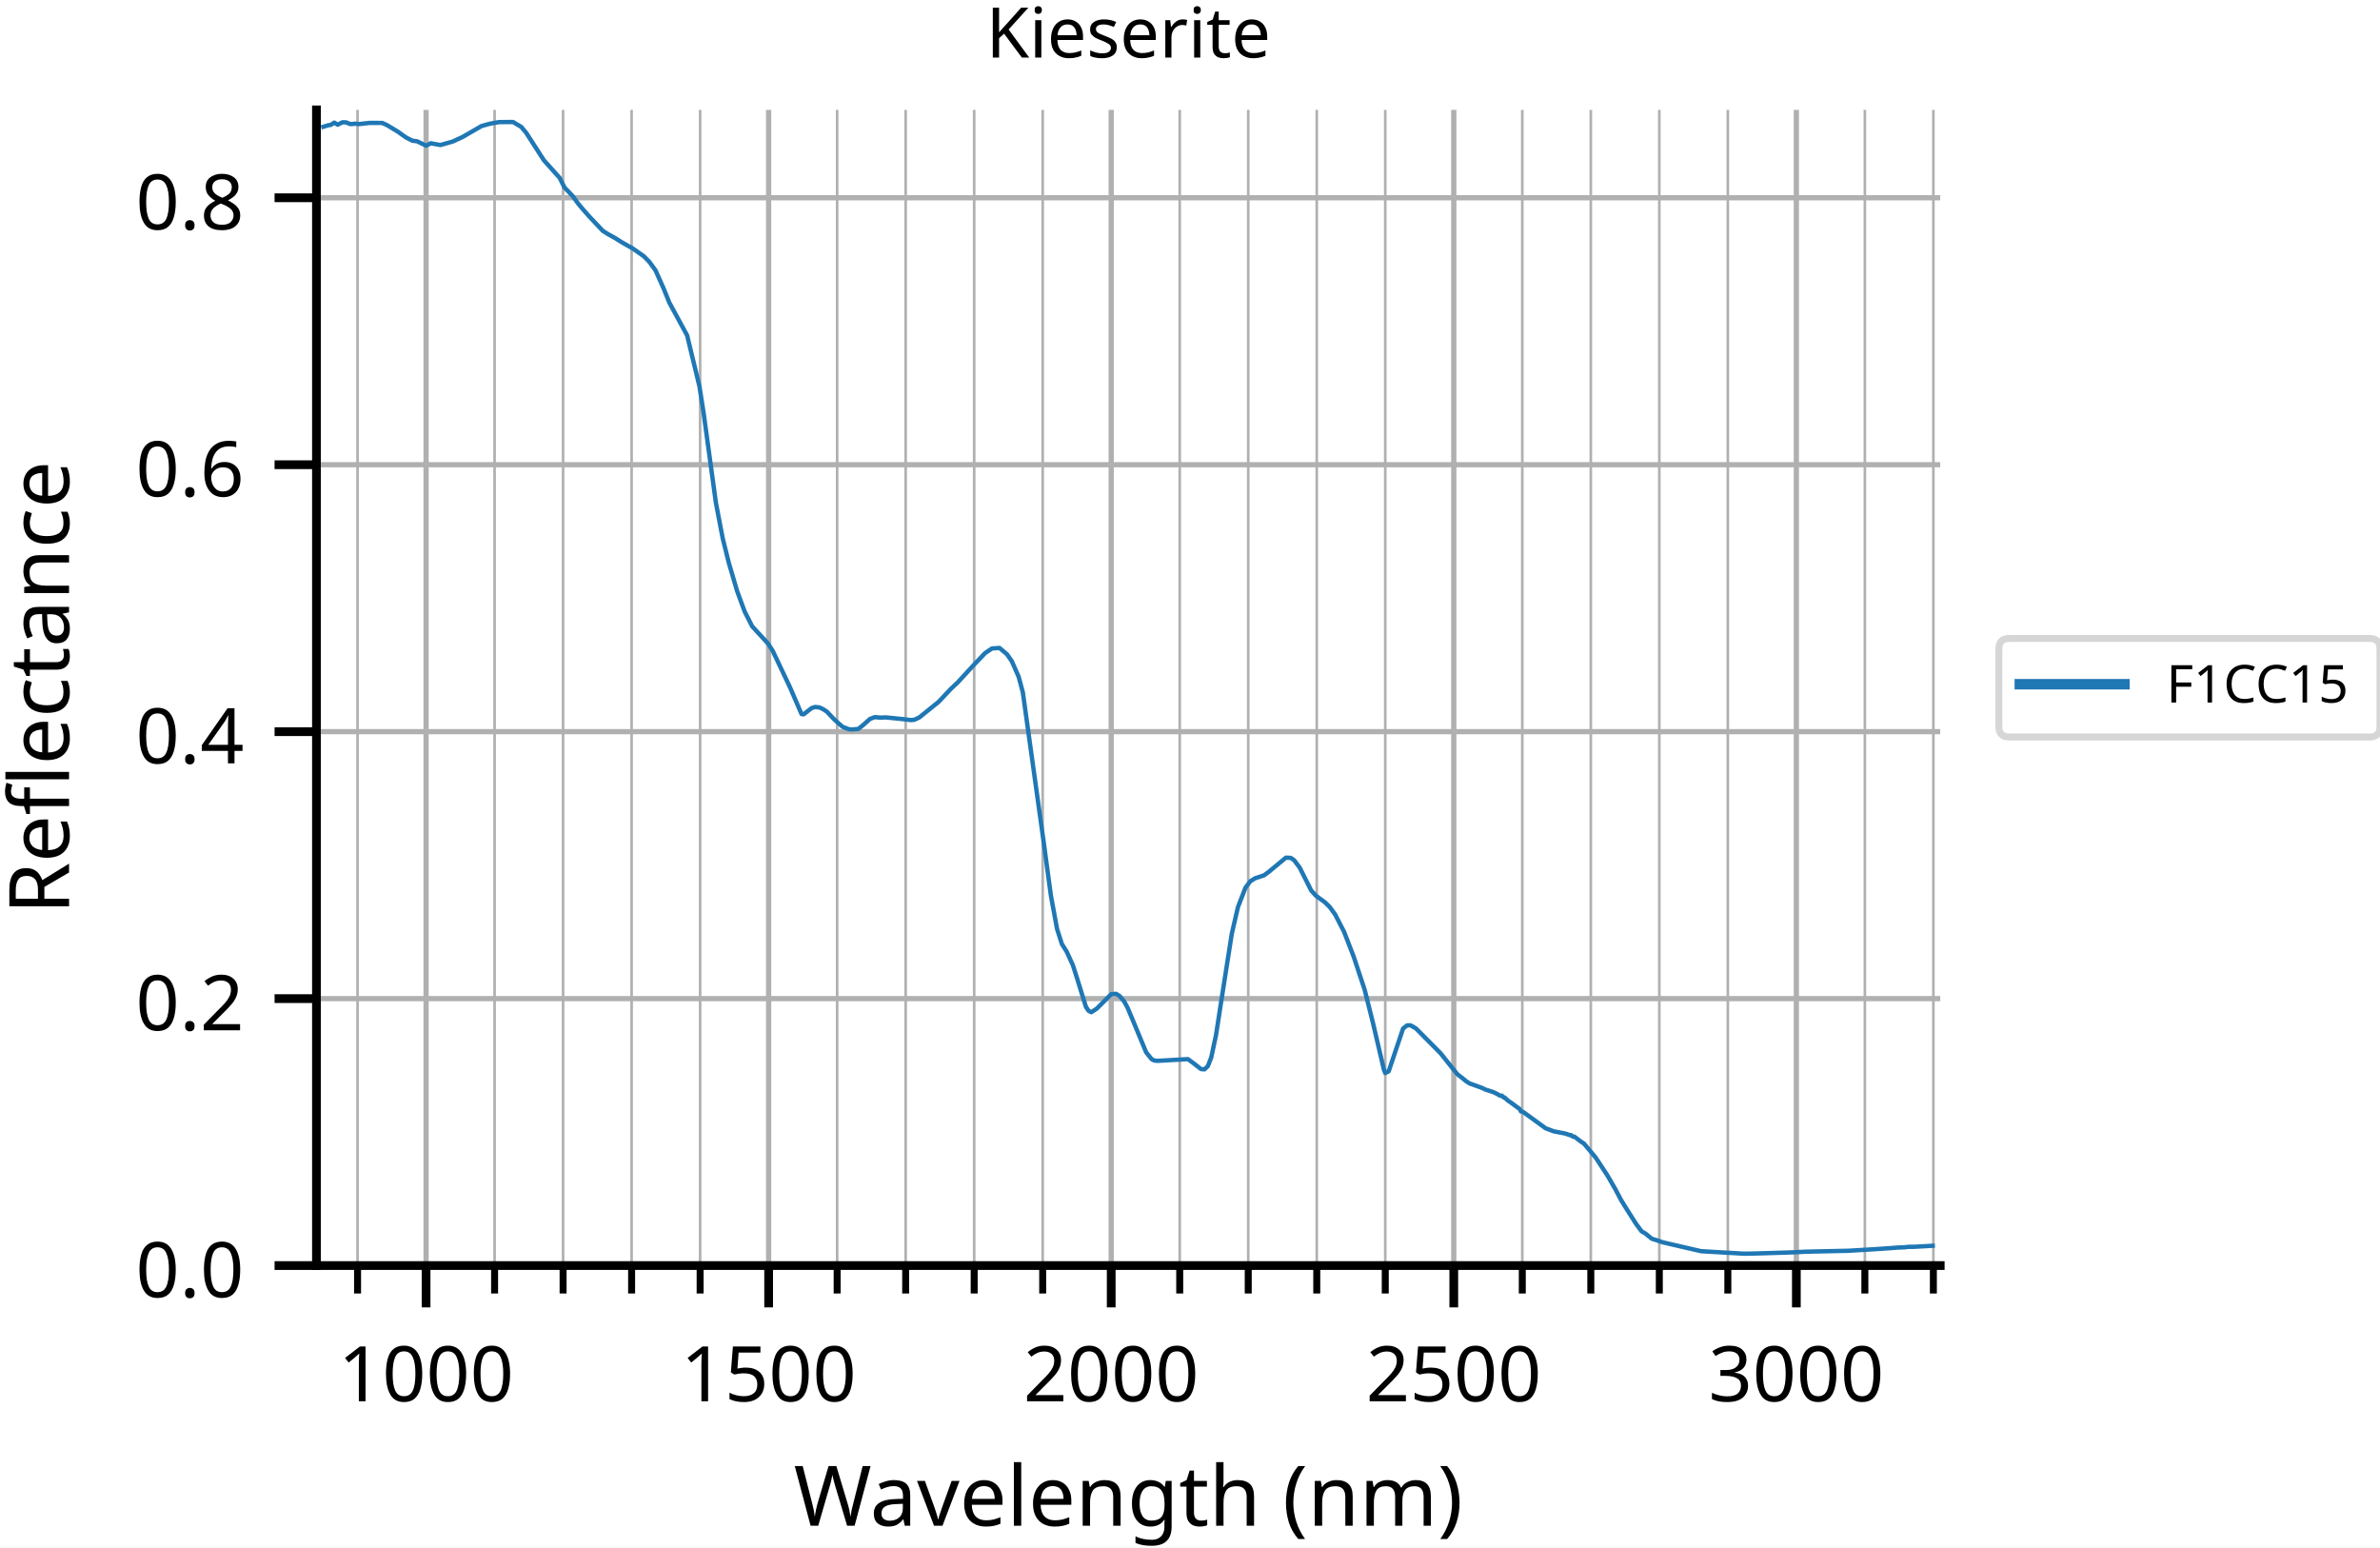
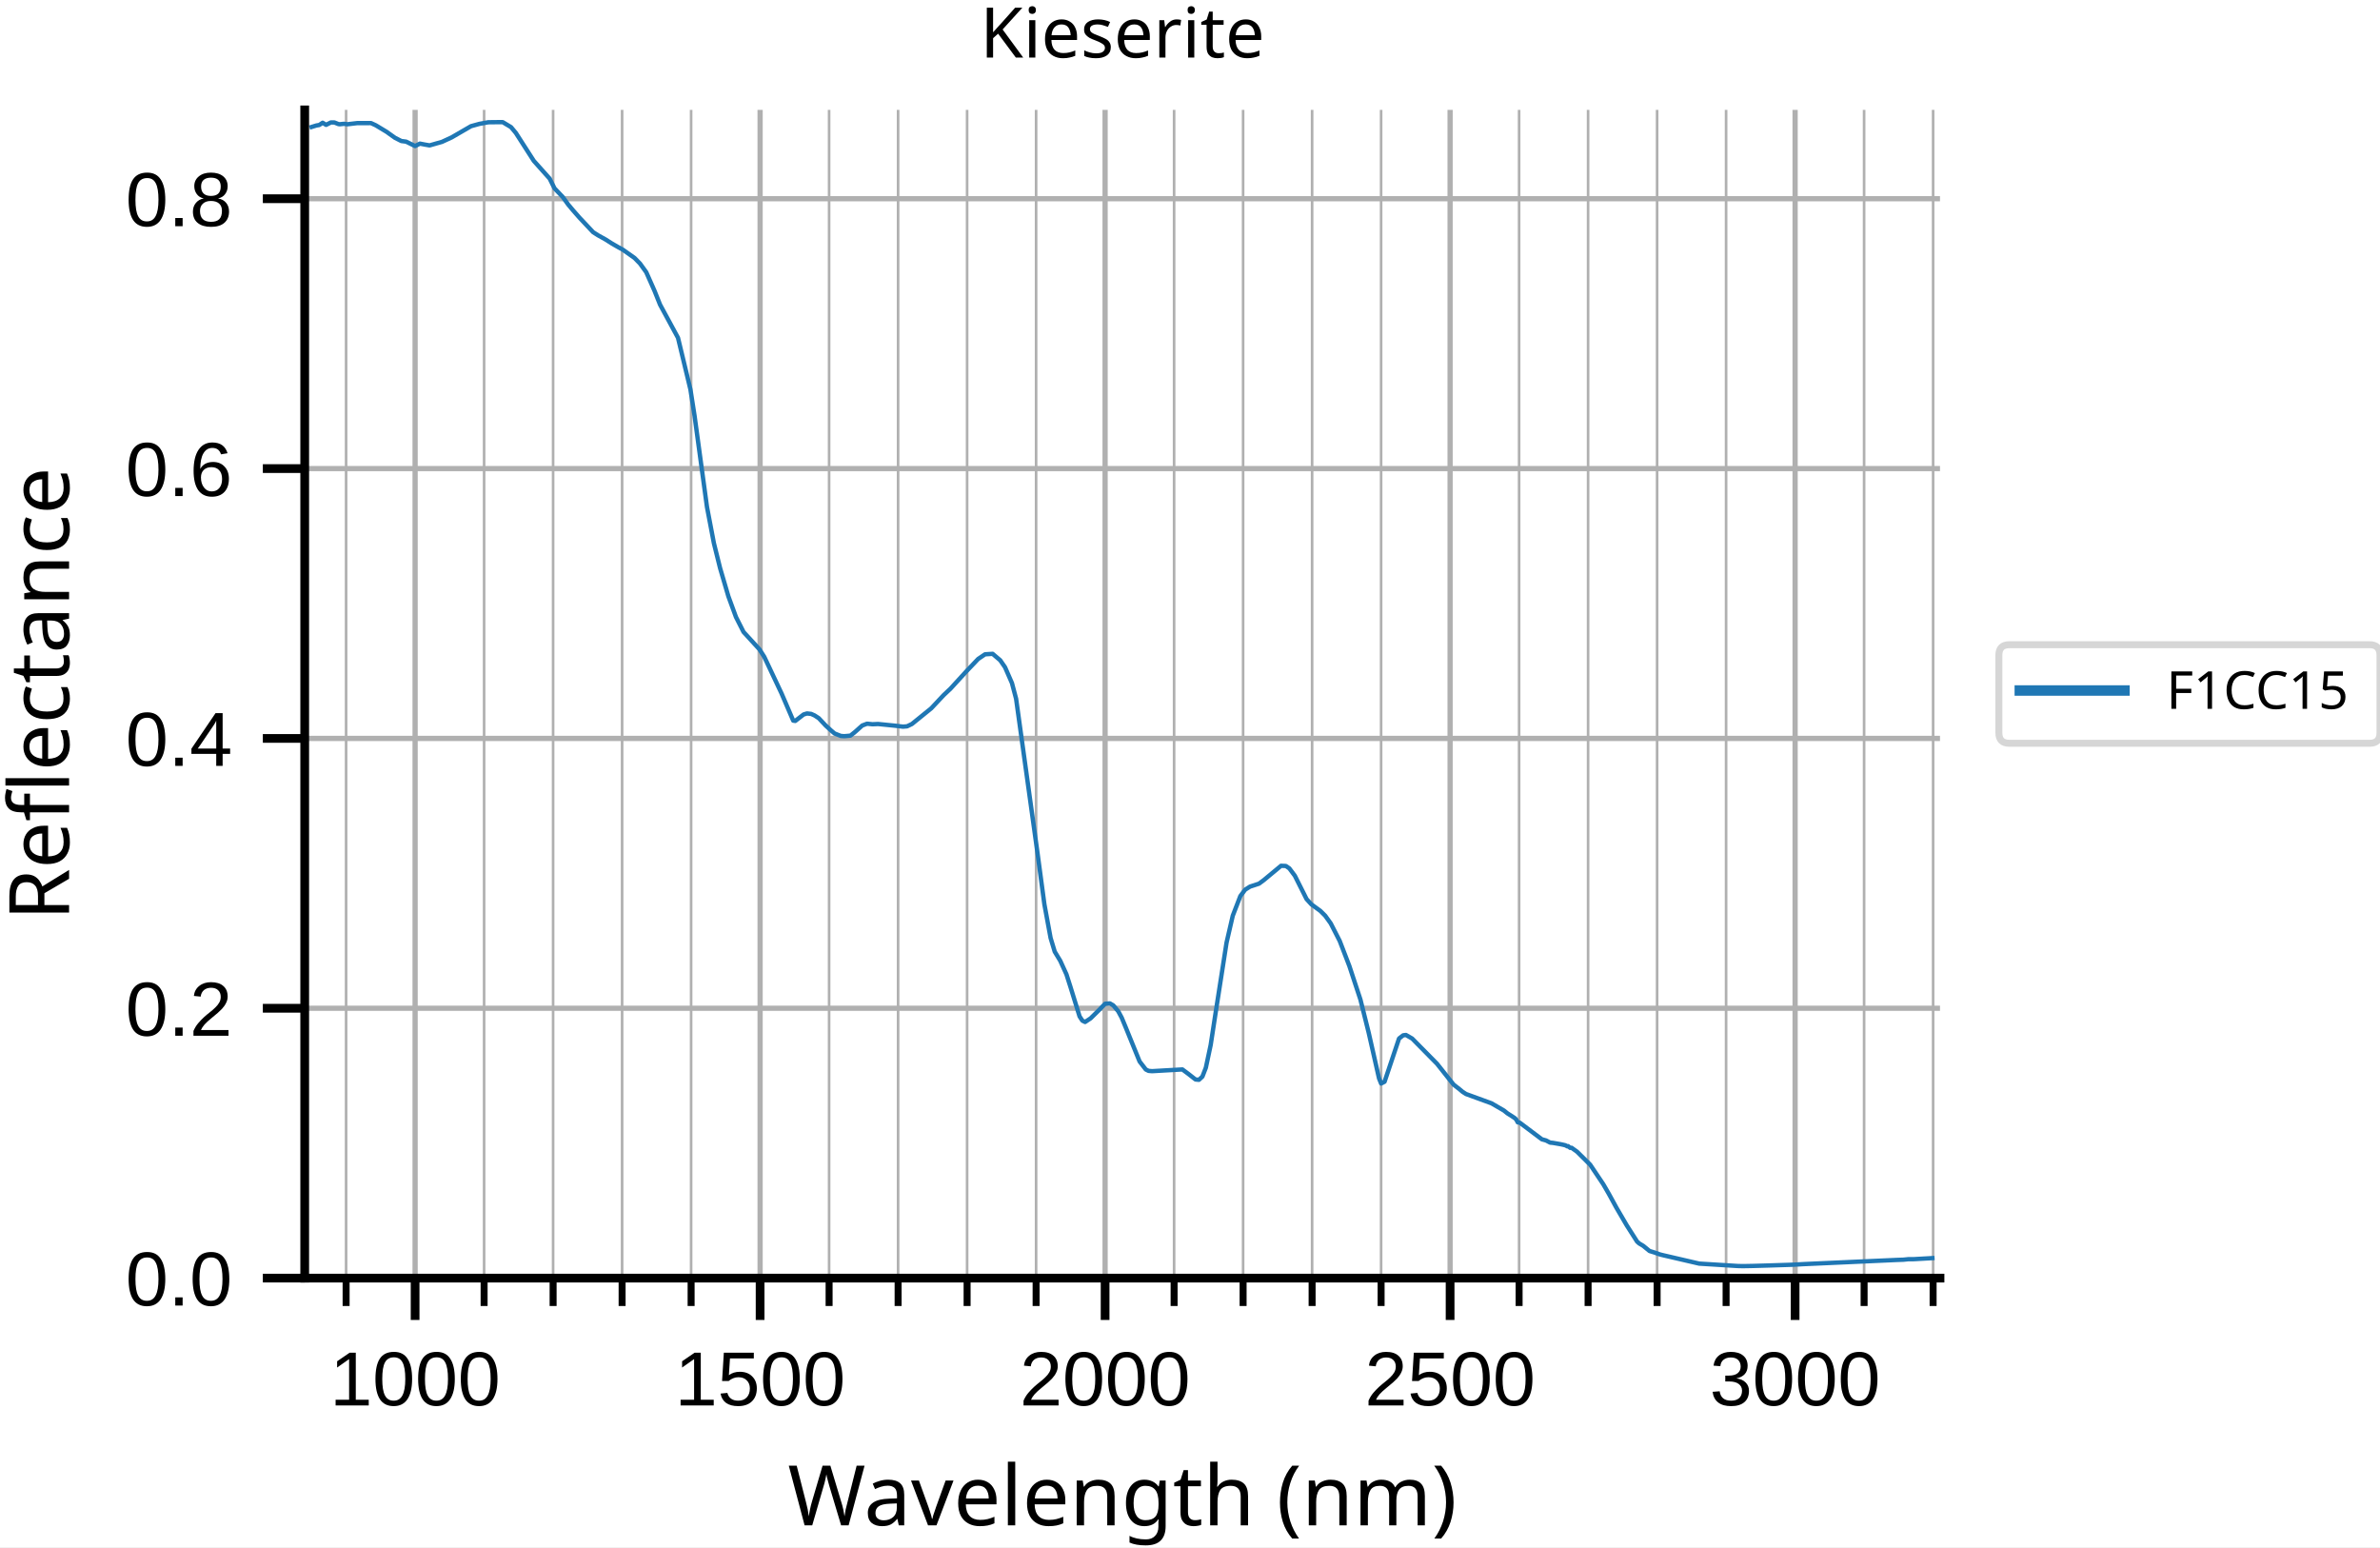
- <svg xmlns="http://www.w3.org/2000/svg" xmlns:xlink="http://www.w3.org/1999/xlink" width="272.854pt" height="177.409pt" viewBox="0 0 272.854 177.409" version="1.1">
+ <svg xmlns="http://www.w3.org/2000/svg" xmlns:xlink="http://www.w3.org/1999/xlink" width="272.854pt" height="177.363pt" viewBox="0 0 272.854 177.363" version="1.1">
  <defs>
    <style type="text/css">*{stroke-linejoin: round; stroke-linecap: butt}</style>
  </defs>
  <g id="figure_1">
    <g id="patch_1">
-       <path d="M 0 177.409  L 272.854 177.409  L 272.854 0  L 0 0  z " style="fill: #ffffff" />
+       <path d="M 0 177.363  L 272.854 177.363  L 272.854 0  L 0 0  z " style="fill: #ffffff" />
    </g>
    <g id="axes_1">
      <g id="patch_2">
-         <path d="M 36.279 145.084  L 222.437 145.084  L 222.437 12.598  L 36.279 12.598  z " style="fill: #ffffff" />
+         <path d="M 34.933 146.524  L 222.411 146.524  L 222.411 12.598  L 34.933 12.598  z " style="fill: #ffffff" />
      </g>
      <g id="matplotlib.axis_1">
        <g id="xtick_1">
          <g id="line2d_1">
-             <path d="M 48.847 145.084  L 48.847 12.598  " clip-path="url(#p7a7d34026e)" style="fill: none; stroke: #b0b0b0; stroke-width: 0.6; stroke-linecap: square" />
+             <path d="M 47.59 146.524  L 47.59 12.598  " clip-path="url(#pbf1f41f7b0)" style="fill: none; stroke: #b0b0b0; stroke-width: 0.6; stroke-linecap: square" />
          </g>
          <g id="line2d_2">
            <defs>
-               <path id="m989d5913c2" d="M 0 0  L 0 4.8  " style="stroke: #000000" />
+               <path id="m49139a54a5" d="M 0 0  L 0 4.8  " style="stroke: #000000" />
            </defs>
            <g>
-               <use xlink:href="#m989d5913c2" x="48.847" y="145.084" style="stroke: #000000" />
+               <use xlink:href="#m49139a54a5" x="47.59" y="146.524" style="stroke: #000000" />
            </g>
          </g>
          <g id="text_1">
-             <text style="font: 8.8px 'Futura', sans-serif; text-anchor: middle" x="48.847" y="160.641" transform="rotate(-0 48.84673 160.6414)">1000</text>
+             <text style="font: 8.8px 'Arial'; text-anchor: middle" x="47.59" y="161.123" transform="rotate(-0 47.58972 161.1231)">1000</text>
          </g>
        </g>
        <g id="xtick_2">
          <g id="line2d_3">
-             <path d="M 88.121 145.084  L 88.121 12.598  " clip-path="url(#p7a7d34026e)" style="fill: none; stroke: #b0b0b0; stroke-width: 0.6; stroke-linecap: square" />
+             <path d="M 87.142 146.524  L 87.142 12.598  " clip-path="url(#pbf1f41f7b0)" style="fill: none; stroke: #b0b0b0; stroke-width: 0.6; stroke-linecap: square" />
          </g>
          <g id="line2d_4">
            <g>
-               <use xlink:href="#m989d5913c2" x="88.121" y="145.084" style="stroke: #000000" />
+               <use xlink:href="#m49139a54a5" x="87.142" y="146.524" style="stroke: #000000" />
            </g>
          </g>
          <g id="text_2">
-             <text style="font: 8.8px 'Futura', sans-serif; text-anchor: middle" x="88.121" y="160.641" transform="rotate(-0 88.12051 160.6414)">1500</text>
+             <text style="font: 8.8px 'Arial'; text-anchor: middle" x="87.142" y="161.123" transform="rotate(-0 87.14198 161.1231)">1500</text>
          </g>
        </g>
        <g id="xtick_3">
          <g id="line2d_5">
-             <path d="M 127.394 145.084  L 127.394 12.598  " clip-path="url(#p7a7d34026e)" style="fill: none; stroke: #b0b0b0; stroke-width: 0.6; stroke-linecap: square" />
+             <path d="M 126.694 146.524  L 126.694 12.598  " clip-path="url(#pbf1f41f7b0)" style="fill: none; stroke: #b0b0b0; stroke-width: 0.6; stroke-linecap: square" />
          </g>
          <g id="line2d_6">
            <g>
-               <use xlink:href="#m989d5913c2" x="127.394" y="145.084" style="stroke: #000000" />
+               <use xlink:href="#m49139a54a5" x="126.694" y="146.524" style="stroke: #000000" />
            </g>
          </g>
          <g id="text_3">
-             <text style="font: 8.8px 'Futura', sans-serif; text-anchor: middle" x="127.394" y="160.641" transform="rotate(-0 127.3943 160.6414)">2000</text>
+             <text style="font: 8.8px 'Arial'; text-anchor: middle" x="126.694" y="161.123" transform="rotate(-0 126.6942 161.1231)">2000</text>
          </g>
        </g>
        <g id="xtick_4">
          <g id="line2d_7">
-             <path d="M 166.668 145.084  L 166.668 12.598  " clip-path="url(#p7a7d34026e)" style="fill: none; stroke: #b0b0b0; stroke-width: 0.6; stroke-linecap: square" />
+             <path d="M 166.246 146.524  L 166.246 12.598  " clip-path="url(#pbf1f41f7b0)" style="fill: none; stroke: #b0b0b0; stroke-width: 0.6; stroke-linecap: square" />
          </g>
          <g id="line2d_8">
            <g>
-               <use xlink:href="#m989d5913c2" x="166.668" y="145.084" style="stroke: #000000" />
+               <use xlink:href="#m49139a54a5" x="166.246" y="146.524" style="stroke: #000000" />
            </g>
          </g>
          <g id="text_4">
-             <text style="font: 8.8px 'Futura', sans-serif; text-anchor: middle" x="166.668" y="160.641" transform="rotate(-0 166.6681 160.6414)">2500</text>
+             <text style="font: 8.8px 'Arial'; text-anchor: middle" x="166.246" y="161.123" transform="rotate(-0 166.2465 161.1231)">2500</text>
          </g>
        </g>
        <g id="xtick_5">
          <g id="line2d_9">
-             <path d="M 205.942 145.084  L 205.942 12.598  " clip-path="url(#p7a7d34026e)" style="fill: none; stroke: #b0b0b0; stroke-width: 0.6; stroke-linecap: square" />
+             <path d="M 205.799 146.524  L 205.799 12.598  " clip-path="url(#pbf1f41f7b0)" style="fill: none; stroke: #b0b0b0; stroke-width: 0.6; stroke-linecap: square" />
          </g>
          <g id="line2d_10">
            <g>
-               <use xlink:href="#m989d5913c2" x="205.942" y="145.084" style="stroke: #000000" />
+               <use xlink:href="#m49139a54a5" x="205.799" y="146.524" style="stroke: #000000" />
            </g>
          </g>
          <g id="text_5">
-             <text style="font: 8.8px 'Futura', sans-serif; text-anchor: middle" x="205.942" y="160.641" transform="rotate(-0 205.9418 160.6414)">3000</text>
+             <text style="font: 8.8px 'Arial'; text-anchor: middle" x="205.799" y="161.123" transform="rotate(-0 205.7988 161.1231)">3000</text>
          </g>
        </g>
        <g id="xtick_6">
          <g id="line2d_11">
-             <path d="M 40.992 145.084  L 40.992 12.598  " clip-path="url(#p7a7d34026e)" style="fill: none; stroke: #b0b0b0; stroke-width: 0.3; stroke-linecap: square" />
+             <path d="M 39.679 146.524  L 39.679 12.598  " clip-path="url(#pbf1f41f7b0)" style="fill: none; stroke: #b0b0b0; stroke-width: 0.3; stroke-linecap: square" />
          </g>
          <g id="line2d_12">
            <defs>
-               <path id="mded18556da" d="M 0 0  L 0 3.2  " style="stroke: #000000; stroke-width: 0.8" />
+               <path id="m432dbb001c" d="M 0 0  L 0 3.2  " style="stroke: #000000; stroke-width: 0.8" />
            </defs>
            <g>
-               <use xlink:href="#mded18556da" x="40.992" y="145.084" style="stroke: #000000; stroke-width: 0.8" />
+               <use xlink:href="#m432dbb001c" x="39.679" y="146.524" style="stroke: #000000; stroke-width: 0.8" />
            </g>
          </g>
        </g>
        <g id="xtick_7">
          <g id="line2d_13">
-             <path d="M 56.701 145.084  L 56.701 12.598  " clip-path="url(#p7a7d34026e)" style="fill: none; stroke: #b0b0b0; stroke-width: 0.3; stroke-linecap: square" />
+             <path d="M 55.5 146.524  L 55.5 12.598  " clip-path="url(#pbf1f41f7b0)" style="fill: none; stroke: #b0b0b0; stroke-width: 0.3; stroke-linecap: square" />
          </g>
          <g id="line2d_14">
            <g>
-               <use xlink:href="#mded18556da" x="56.701" y="145.084" style="stroke: #000000; stroke-width: 0.8" />
+               <use xlink:href="#m432dbb001c" x="55.5" y="146.524" style="stroke: #000000; stroke-width: 0.8" />
            </g>
          </g>
        </g>
        <g id="xtick_8">
          <g id="line2d_15">
-             <path d="M 64.556 145.084  L 64.556 12.598  " clip-path="url(#p7a7d34026e)" style="fill: none; stroke: #b0b0b0; stroke-width: 0.3; stroke-linecap: square" />
+             <path d="M 63.411 146.524  L 63.411 12.598  " clip-path="url(#pbf1f41f7b0)" style="fill: none; stroke: #b0b0b0; stroke-width: 0.3; stroke-linecap: square" />
          </g>
          <g id="line2d_16">
            <g>
-               <use xlink:href="#mded18556da" x="64.556" y="145.084" style="stroke: #000000; stroke-width: 0.8" />
+               <use xlink:href="#m432dbb001c" x="63.411" y="146.524" style="stroke: #000000; stroke-width: 0.8" />
            </g>
          </g>
        </g>
        <g id="xtick_9">
          <g id="line2d_17">
-             <path d="M 72.411 145.084  L 72.411 12.598  " clip-path="url(#p7a7d34026e)" style="fill: none; stroke: #b0b0b0; stroke-width: 0.3; stroke-linecap: square" />
+             <path d="M 71.321 146.524  L 71.321 12.598  " clip-path="url(#pbf1f41f7b0)" style="fill: none; stroke: #b0b0b0; stroke-width: 0.3; stroke-linecap: square" />
          </g>
          <g id="line2d_18">
            <g>
-               <use xlink:href="#mded18556da" x="72.411" y="145.084" style="stroke: #000000; stroke-width: 0.8" />
+               <use xlink:href="#m432dbb001c" x="71.321" y="146.524" style="stroke: #000000; stroke-width: 0.8" />
            </g>
          </g>
        </g>
        <g id="xtick_10">
          <g id="line2d_19">
-             <path d="M 80.266 145.084  L 80.266 12.598  " clip-path="url(#p7a7d34026e)" style="fill: none; stroke: #b0b0b0; stroke-width: 0.3; stroke-linecap: square" />
+             <path d="M 79.232 146.524  L 79.232 12.598  " clip-path="url(#pbf1f41f7b0)" style="fill: none; stroke: #b0b0b0; stroke-width: 0.3; stroke-linecap: square" />
          </g>
          <g id="line2d_20">
            <g>
-               <use xlink:href="#mded18556da" x="80.266" y="145.084" style="stroke: #000000; stroke-width: 0.8" />
+               <use xlink:href="#m432dbb001c" x="79.232" y="146.524" style="stroke: #000000; stroke-width: 0.8" />
            </g>
          </g>
        </g>
        <g id="xtick_11">
          <g id="line2d_21">
-             <path d="M 95.975 145.084  L 95.975 12.598  " clip-path="url(#p7a7d34026e)" style="fill: none; stroke: #b0b0b0; stroke-width: 0.3; stroke-linecap: square" />
+             <path d="M 95.052 146.524  L 95.052 12.598  " clip-path="url(#pbf1f41f7b0)" style="fill: none; stroke: #b0b0b0; stroke-width: 0.3; stroke-linecap: square" />
          </g>
          <g id="line2d_22">
            <g>
-               <use xlink:href="#mded18556da" x="95.975" y="145.084" style="stroke: #000000; stroke-width: 0.8" />
+               <use xlink:href="#m432dbb001c" x="95.052" y="146.524" style="stroke: #000000; stroke-width: 0.8" />
            </g>
          </g>
        </g>
        <g id="xtick_12">
          <g id="line2d_23">
-             <path d="M 103.83 145.084  L 103.83 12.598  " clip-path="url(#p7a7d34026e)" style="fill: none; stroke: #b0b0b0; stroke-width: 0.3; stroke-linecap: square" />
+             <path d="M 102.963 146.524  L 102.963 12.598  " clip-path="url(#pbf1f41f7b0)" style="fill: none; stroke: #b0b0b0; stroke-width: 0.3; stroke-linecap: square" />
          </g>
          <g id="line2d_24">
            <g>
-               <use xlink:href="#mded18556da" x="103.83" y="145.084" style="stroke: #000000; stroke-width: 0.8" />
+               <use xlink:href="#m432dbb001c" x="102.963" y="146.524" style="stroke: #000000; stroke-width: 0.8" />
            </g>
          </g>
        </g>
        <g id="xtick_13">
          <g id="line2d_25">
-             <path d="M 111.685 145.084  L 111.685 12.598  " clip-path="url(#p7a7d34026e)" style="fill: none; stroke: #b0b0b0; stroke-width: 0.3; stroke-linecap: square" />
+             <path d="M 110.873 146.524  L 110.873 12.598  " clip-path="url(#pbf1f41f7b0)" style="fill: none; stroke: #b0b0b0; stroke-width: 0.3; stroke-linecap: square" />
          </g>
          <g id="line2d_26">
            <g>
-               <use xlink:href="#mded18556da" x="111.685" y="145.084" style="stroke: #000000; stroke-width: 0.8" />
+               <use xlink:href="#m432dbb001c" x="110.873" y="146.524" style="stroke: #000000; stroke-width: 0.8" />
            </g>
          </g>
        </g>
        <g id="xtick_14">
          <g id="line2d_27">
-             <path d="M 119.54 145.084  L 119.54 12.598  " clip-path="url(#p7a7d34026e)" style="fill: none; stroke: #b0b0b0; stroke-width: 0.3; stroke-linecap: square" />
+             <path d="M 118.784 146.524  L 118.784 12.598  " clip-path="url(#pbf1f41f7b0)" style="fill: none; stroke: #b0b0b0; stroke-width: 0.3; stroke-linecap: square" />
          </g>
          <g id="line2d_28">
            <g>
-               <use xlink:href="#mded18556da" x="119.54" y="145.084" style="stroke: #000000; stroke-width: 0.8" />
+               <use xlink:href="#m432dbb001c" x="118.784" y="146.524" style="stroke: #000000; stroke-width: 0.8" />
            </g>
          </g>
        </g>
        <g id="xtick_15">
          <g id="line2d_29">
-             <path d="M 135.249 145.084  L 135.249 12.598  " clip-path="url(#p7a7d34026e)" style="fill: none; stroke: #b0b0b0; stroke-width: 0.3; stroke-linecap: square" />
+             <path d="M 134.605 146.524  L 134.605 12.598  " clip-path="url(#pbf1f41f7b0)" style="fill: none; stroke: #b0b0b0; stroke-width: 0.3; stroke-linecap: square" />
          </g>
          <g id="line2d_30">
            <g>
-               <use xlink:href="#mded18556da" x="135.249" y="145.084" style="stroke: #000000; stroke-width: 0.8" />
+               <use xlink:href="#m432dbb001c" x="134.605" y="146.524" style="stroke: #000000; stroke-width: 0.8" />
            </g>
          </g>
        </g>
        <g id="xtick_16">
          <g id="line2d_31">
-             <path d="M 143.104 145.084  L 143.104 12.598  " clip-path="url(#p7a7d34026e)" style="fill: none; stroke: #b0b0b0; stroke-width: 0.3; stroke-linecap: square" />
+             <path d="M 142.515 146.524  L 142.515 12.598  " clip-path="url(#pbf1f41f7b0)" style="fill: none; stroke: #b0b0b0; stroke-width: 0.3; stroke-linecap: square" />
          </g>
          <g id="line2d_32">
            <g>
-               <use xlink:href="#mded18556da" x="143.104" y="145.084" style="stroke: #000000; stroke-width: 0.8" />
+               <use xlink:href="#m432dbb001c" x="142.515" y="146.524" style="stroke: #000000; stroke-width: 0.8" />
            </g>
          </g>
        </g>
        <g id="xtick_17">
          <g id="line2d_33">
-             <path d="M 150.959 145.084  L 150.959 12.598  " clip-path="url(#p7a7d34026e)" style="fill: none; stroke: #b0b0b0; stroke-width: 0.3; stroke-linecap: square" />
+             <path d="M 150.426 146.524  L 150.426 12.598  " clip-path="url(#pbf1f41f7b0)" style="fill: none; stroke: #b0b0b0; stroke-width: 0.3; stroke-linecap: square" />
          </g>
          <g id="line2d_34">
            <g>
-               <use xlink:href="#mded18556da" x="150.959" y="145.084" style="stroke: #000000; stroke-width: 0.8" />
+               <use xlink:href="#m432dbb001c" x="150.426" y="146.524" style="stroke: #000000; stroke-width: 0.8" />
            </g>
          </g>
        </g>
        <g id="xtick_18">
          <g id="line2d_35">
-             <path d="M 158.813 145.084  L 158.813 12.598  " clip-path="url(#p7a7d34026e)" style="fill: none; stroke: #b0b0b0; stroke-width: 0.3; stroke-linecap: square" />
+             <path d="M 158.336 146.524  L 158.336 12.598  " clip-path="url(#pbf1f41f7b0)" style="fill: none; stroke: #b0b0b0; stroke-width: 0.3; stroke-linecap: square" />
          </g>
          <g id="line2d_36">
            <g>
-               <use xlink:href="#mded18556da" x="158.813" y="145.084" style="stroke: #000000; stroke-width: 0.8" />
+               <use xlink:href="#m432dbb001c" x="158.336" y="146.524" style="stroke: #000000; stroke-width: 0.8" />
            </g>
          </g>
        </g>
        <g id="xtick_19">
          <g id="line2d_37">
-             <path d="M 174.523 145.084  L 174.523 12.598  " clip-path="url(#p7a7d34026e)" style="fill: none; stroke: #b0b0b0; stroke-width: 0.3; stroke-linecap: square" />
+             <path d="M 174.157 146.524  L 174.157 12.598  " clip-path="url(#pbf1f41f7b0)" style="fill: none; stroke: #b0b0b0; stroke-width: 0.3; stroke-linecap: square" />
          </g>
          <g id="line2d_38">
            <g>
-               <use xlink:href="#mded18556da" x="174.523" y="145.084" style="stroke: #000000; stroke-width: 0.8" />
+               <use xlink:href="#m432dbb001c" x="174.157" y="146.524" style="stroke: #000000; stroke-width: 0.8" />
            </g>
          </g>
        </g>
        <g id="xtick_20">
          <g id="line2d_39">
-             <path d="M 182.378 145.084  L 182.378 12.598  " clip-path="url(#p7a7d34026e)" style="fill: none; stroke: #b0b0b0; stroke-width: 0.3; stroke-linecap: square" />
+             <path d="M 182.067 146.524  L 182.067 12.598  " clip-path="url(#pbf1f41f7b0)" style="fill: none; stroke: #b0b0b0; stroke-width: 0.3; stroke-linecap: square" />
          </g>
          <g id="line2d_40">
            <g>
-               <use xlink:href="#mded18556da" x="182.378" y="145.084" style="stroke: #000000; stroke-width: 0.8" />
+               <use xlink:href="#m432dbb001c" x="182.067" y="146.524" style="stroke: #000000; stroke-width: 0.8" />
            </g>
          </g>
        </g>
        <g id="xtick_21">
          <g id="line2d_41">
-             <path d="M 190.232 145.084  L 190.232 12.598  " clip-path="url(#p7a7d34026e)" style="fill: none; stroke: #b0b0b0; stroke-width: 0.3; stroke-linecap: square" />
+             <path d="M 189.978 146.524  L 189.978 12.598  " clip-path="url(#pbf1f41f7b0)" style="fill: none; stroke: #b0b0b0; stroke-width: 0.3; stroke-linecap: square" />
          </g>
          <g id="line2d_42">
            <g>
-               <use xlink:href="#mded18556da" x="190.232" y="145.084" style="stroke: #000000; stroke-width: 0.8" />
+               <use xlink:href="#m432dbb001c" x="189.978" y="146.524" style="stroke: #000000; stroke-width: 0.8" />
            </g>
          </g>
        </g>
        <g id="xtick_22">
          <g id="line2d_43">
-             <path d="M 198.087 145.084  L 198.087 12.598  " clip-path="url(#p7a7d34026e)" style="fill: none; stroke: #b0b0b0; stroke-width: 0.3; stroke-linecap: square" />
+             <path d="M 197.888 146.524  L 197.888 12.598  " clip-path="url(#pbf1f41f7b0)" style="fill: none; stroke: #b0b0b0; stroke-width: 0.3; stroke-linecap: square" />
          </g>
          <g id="line2d_44">
            <g>
-               <use xlink:href="#mded18556da" x="198.087" y="145.084" style="stroke: #000000; stroke-width: 0.8" />
+               <use xlink:href="#m432dbb001c" x="197.888" y="146.524" style="stroke: #000000; stroke-width: 0.8" />
            </g>
          </g>
        </g>
        <g id="xtick_23">
          <g id="line2d_45">
-             <path d="M 213.797 145.084  L 213.797 12.598  " clip-path="url(#p7a7d34026e)" style="fill: none; stroke: #b0b0b0; stroke-width: 0.3; stroke-linecap: square" />
+             <path d="M 213.709 146.524  L 213.709 12.598  " clip-path="url(#pbf1f41f7b0)" style="fill: none; stroke: #b0b0b0; stroke-width: 0.3; stroke-linecap: square" />
          </g>
          <g id="line2d_46">
            <g>
-               <use xlink:href="#mded18556da" x="213.797" y="145.084" style="stroke: #000000; stroke-width: 0.8" />
+               <use xlink:href="#m432dbb001c" x="213.709" y="146.524" style="stroke: #000000; stroke-width: 0.8" />
            </g>
          </g>
        </g>
        <g id="xtick_24">
          <g id="line2d_47">
-             <path d="M 221.651 145.084  L 221.651 12.598  " clip-path="url(#p7a7d34026e)" style="fill: none; stroke: #b0b0b0; stroke-width: 0.3; stroke-linecap: square" />
+             <path d="M 221.62 146.524  L 221.62 12.598  " clip-path="url(#pbf1f41f7b0)" style="fill: none; stroke: #b0b0b0; stroke-width: 0.3; stroke-linecap: square" />
          </g>
          <g id="line2d_48">
            <g>
-               <use xlink:href="#mded18556da" x="221.651" y="145.084" style="stroke: #000000; stroke-width: 0.8" />
+               <use xlink:href="#m432dbb001c" x="221.62" y="146.524" style="stroke: #000000; stroke-width: 0.8" />
            </g>
          </g>
        </g>
        <g id="text_6">
-           <text style="font: 9.6px 'Futura', sans-serif; text-anchor: middle" x="129.358" y="174.915" transform="rotate(-0 129.358 174.9149)">Wavelength (nm)</text>
+           <text style="font: 9.6px 'Futura', sans-serif; text-anchor: middle" x="128.672" y="174.869" transform="rotate(-0 128.6719 174.8686)">Wavelength (nm)</text>
        </g>
      </g>
      <g id="matplotlib.axis_2">
        <g id="ytick_1">
          <g id="line2d_49">
-             <path d="M 36.279 145.084  L 222.437 145.084  " clip-path="url(#p7a7d34026e)" style="fill: none; stroke: #b0b0b0; stroke-width: 0.6; stroke-linecap: square" />
+             <path d="M 34.933 146.524  L 222.411 146.524  " clip-path="url(#pbf1f41f7b0)" style="fill: none; stroke: #b0b0b0; stroke-width: 0.6; stroke-linecap: square" />
          </g>
          <g id="line2d_50">
            <defs>
-               <path id="m021090e817" d="M 0 0  L -4.8 0  " style="stroke: #000000" />
+               <path id="mb77c9fce59" d="M 0 0  L -4.8 0  " style="stroke: #000000" />
            </defs>
            <g>
-               <use xlink:href="#m021090e817" x="36.279" y="145.084" style="stroke: #000000" />
+               <use xlink:href="#mb77c9fce59" x="34.933" y="146.524" style="stroke: #000000" />
            </g>
          </g>
          <g id="text_7">
-             <text style="font: 8.8px 'Futura', sans-serif; text-anchor: end" x="27.979" y="148.713" transform="rotate(-0 27.97912 148.7128)">0.0</text>
+             <text style="font: 8.8px 'Arial'; text-anchor: end" x="26.633" y="149.674" transform="rotate(-0 26.633 149.6736)">0.0</text>
          </g>
        </g>
        <g id="ytick_2">
          <g id="line2d_51">
-             <path d="M 36.279 114.481  L 222.437 114.481  " clip-path="url(#p7a7d34026e)" style="fill: none; stroke: #b0b0b0; stroke-width: 0.6; stroke-linecap: square" />
+             <path d="M 34.933 115.589  L 222.411 115.589  " clip-path="url(#pbf1f41f7b0)" style="fill: none; stroke: #b0b0b0; stroke-width: 0.6; stroke-linecap: square" />
          </g>
          <g id="line2d_52">
            <g>
-               <use xlink:href="#m021090e817" x="36.279" y="114.481" style="stroke: #000000" />
+               <use xlink:href="#mb77c9fce59" x="34.933" y="115.589" style="stroke: #000000" />
            </g>
          </g>
          <g id="text_8">
-             <text style="font: 8.8px 'Futura', sans-serif; text-anchor: end" x="27.979" y="118.11" transform="rotate(-0 27.97912 118.1101)">0.2</text>
+             <text style="font: 8.8px 'Arial'; text-anchor: end" x="26.633" y="118.738" transform="rotate(-0 26.633 118.7383)">0.2</text>
          </g>
        </g>
        <g id="ytick_3">
          <g id="line2d_53">
-             <path d="M 36.279 83.879  L 222.437 83.879  " clip-path="url(#p7a7d34026e)" style="fill: none; stroke: #b0b0b0; stroke-width: 0.6; stroke-linecap: square" />
+             <path d="M 34.933 84.654  L 222.411 84.654  " clip-path="url(#pbf1f41f7b0)" style="fill: none; stroke: #b0b0b0; stroke-width: 0.6; stroke-linecap: square" />
          </g>
          <g id="line2d_54">
            <g>
-               <use xlink:href="#m021090e817" x="36.279" y="83.879" style="stroke: #000000" />
+               <use xlink:href="#mb77c9fce59" x="34.933" y="84.654" style="stroke: #000000" />
            </g>
          </g>
          <g id="text_9">
-             <text style="font: 8.8px 'Futura', sans-serif; text-anchor: end" x="27.979" y="87.507" transform="rotate(-0 27.97912 87.50742)">0.4</text>
+             <text style="font: 8.8px 'Arial'; text-anchor: end" x="26.633" y="87.803" transform="rotate(-0 26.633 87.80299)">0.4</text>
          </g>
        </g>
        <g id="ytick_4">
          <g id="line2d_55">
-             <path d="M 36.279 53.276  L 222.437 53.276  " clip-path="url(#p7a7d34026e)" style="fill: none; stroke: #b0b0b0; stroke-width: 0.6; stroke-linecap: square" />
+             <path d="M 34.933 53.718  L 222.411 53.718  " clip-path="url(#pbf1f41f7b0)" style="fill: none; stroke: #b0b0b0; stroke-width: 0.6; stroke-linecap: square" />
          </g>
          <g id="line2d_56">
            <g>
-               <use xlink:href="#m021090e817" x="36.279" y="53.276" style="stroke: #000000" />
+               <use xlink:href="#mb77c9fce59" x="34.933" y="53.718" style="stroke: #000000" />
            </g>
          </g>
          <g id="text_10">
-             <text style="font: 8.8px 'Futura', sans-serif; text-anchor: end" x="27.979" y="56.905" transform="rotate(-0 27.97912 56.90472)">0.6</text>
+             <text style="font: 8.8px 'Arial'; text-anchor: end" x="26.633" y="56.868" transform="rotate(-0 26.633 56.86767)">0.6</text>
          </g>
        </g>
        <g id="ytick_5">
          <g id="line2d_57">
-             <path d="M 36.279 22.673  L 222.437 22.673  " clip-path="url(#p7a7d34026e)" style="fill: none; stroke: #b0b0b0; stroke-width: 0.6; stroke-linecap: square" />
+             <path d="M 34.933 22.783  L 222.411 22.783  " clip-path="url(#pbf1f41f7b0)" style="fill: none; stroke: #b0b0b0; stroke-width: 0.6; stroke-linecap: square" />
          </g>
          <g id="line2d_58">
            <g>
-               <use xlink:href="#m021090e817" x="36.279" y="22.673" style="stroke: #000000" />
+               <use xlink:href="#mb77c9fce59" x="34.933" y="22.783" style="stroke: #000000" />
            </g>
          </g>
          <g id="text_11">
-             <text style="font: 8.8px 'Futura', sans-serif; text-anchor: end" x="27.979" y="26.302" transform="rotate(-0 27.97912 26.30203)">0.8</text>
+             <text style="font: 8.8px 'Arial'; text-anchor: end" x="26.633" y="25.932" transform="rotate(-0 26.633 25.93235)">0.8</text>
          </g>
        </g>
        <g id="text_12">
-           <text style="font: 9.6px 'Futura', sans-serif; text-anchor: middle" x="7.917" y="78.841" transform="rotate(-90 7.917 78.84085)">Reflectance</text>
+           <text style="font: 9.6px 'Futura', sans-serif; text-anchor: middle" x="7.917" y="79.561" transform="rotate(-90 7.917 79.56085)">Reflectance</text>
        </g>
      </g>
      <g id="line2d_59">
-         <path d="M 37.065 14.533  L 37.614 14.365  L 37.929 14.314  L 38.321 14.057  L 38.714 14.296  L 39.264 14.019  L 39.657 14.024  L 40.128 14.211  L 40.285 14.225  L 40.756 14.176  L 41.149 14.227  L 42.327 14.092  L 43.82 14.093  L 44.37 14.345  L 45.626 15.101  L 45.862 15.273  L 46.569 15.772  L 47.276 16.127  L 47.826 16.2  L 48.847 16.699  L 49.397 16.422  L 49.946 16.53  L 50.496 16.624  L 51.91 16.222  L 53.01 15.717  L 55.209 14.447  L 56.152 14.186  L 57.173 14.001  L 58.272 13.989  L 58.822 13.988  L 59.765 14.554  L 60.315 15.21  L 62.357 18.378  L 64.164 20.392  L 64.713 21.491  L 65.656 22.478  L 66.284 23.345  L 66.834 23.997  L 67.541 24.802  L 69.112 26.466  L 69.662 26.815  L 70.526 27.295  L 71.233 27.742  L 71.94 28.148  L 72.49 28.45  L 73.825 29.389  L 74.453 30.03  L 75.16 31.01  L 76.103 33.123  L 76.731 34.686  L 78.773 38.445  L 80.187 44.289  L 80.658 47.292  L 82.072 57.628  L 82.858 61.731  L 83.565 64.565  L 84.507 67.761  L 85.371 70.107  L 86.235 71.808  L 88.042 73.769  L 88.592 74.621  L 90.555 78.765  L 91.891 81.86  L 92.126 81.893  L 93.069 81.164  L 93.462 81.047  L 93.933 81.1  L 94.326 81.277  L 94.797 81.583  L 95.583 82.415  L 96.211 82.99  L 96.604 83.322  L 97.311 83.596  L 97.703 83.625  L 98.175 83.585  L 98.41 83.56  L 98.96 83.116  L 99.746 82.416  L 100.295 82.211  L 100.924 82.271  L 101.552 82.243  L 103.516 82.44  L 104.458 82.555  L 104.851 82.506  L 105.401 82.243  L 107.6 80.468  L 109.014 78.969  L 109.8 78.23  L 111.606 76.266  L 112.942 74.867  L 113.727 74.339  L 114.591 74.284  L 115.455 75.017  L 116.005 75.812  L 116.79 77.602  L 117.262 79.377  L 119.697 96.861  L 120.482 102.69  L 121.189 106.509  L 121.739 108.223  L 122.289 109.095  L 122.996 110.64  L 123.467 112.112  L 124.488 115.403  L 124.802 115.884  L 125.116 116.037  L 125.745 115.622  L 126.766 114.605  L 127.394 113.973  L 127.944 113.931  L 128.337 114.166  L 128.887 114.816  L 129.279 115.542  L 129.751 116.671  L 131.4 120.638  L 132.029 121.426  L 132.343 121.58  L 132.736 121.615  L 136.192 121.419  L 136.899 121.943  L 137.684 122.558  L 138.077 122.594  L 138.469 122.231  L 138.862 121.224  L 139.412 118.648  L 139.962 115.078  L 141.219 107.038  L 141.926 103.988  L 142.79 101.757  L 143.339 101.032  L 143.889 100.686  L 144.91 100.351  L 145.46 99.947  L 147.424 98.321  L 147.974 98.346  L 148.366 98.616  L 148.995 99.452  L 150.33 102.103  L 150.88 102.699  L 151.901 103.443  L 152.451 103.987  L 153.079 104.856  L 154.1 106.846  L 155.2 109.69  L 156.457 113.488  L 157.399 117.251  L 158.656 122.625  L 158.813 123.016  L 158.892 122.975  L 159.206 122.814  L 160.856 117.91  L 161.327 117.547  L 161.72 117.545  L 162.348 117.916  L 165.176 120.771  L 167.061 123.134  L 167.768 123.685  L 168.082 123.95  L 168.475 124.204  L 169.889 124.712  L 170.281 124.906  L 171.145 125.18  L 171.538 125.36  L 172.009 125.623  L 172.166 125.596  L 172.402 125.825  L 172.481 125.809  L 172.873 126.168  L 173.345 126.492  L 173.894 126.905  L 174.209 127.117  L 174.366 127.417  L 174.601 127.459  L 177.193 129.344  L 178.136 129.698  L 179.471 129.956  L 179.864 130.093  L 180.021 130.146  L 180.1 130.117  L 180.335 130.312  L 180.492 130.302  L 181.278 130.899  L 181.592 131.1  L 182.927 132.692  L 184.263 134.722  L 185.205 136.351  L 185.834 137.553  L 186.462 138.567  L 187.562 140.298  L 188.19 141.15  L 188.661 141.43  L 189.368 142.009  L 189.918 142.176  L 190.547 142.396  L 190.861 142.476  L 195.024 143.439  L 199.501 143.698  L 199.972 143.724  L 200.444 143.717  L 201.15 143.703  L 202.878 143.654  L 205.785 143.562  L 206.963 143.495  L 211.911 143.39  L 214.818 143.217  L 216.86 143.078  L 217.567 143.021  L 218.274 142.996  L 218.824 142.938  L 219.452 142.935  L 221.573 142.816  L 221.573 142.816  " clip-path="url(#p7a7d34026e)" style="fill: none; stroke: #1f77b4; stroke-width: 0.5; stroke-linecap: square" />
+         <path d="M 35.724 14.554  L 36.278 14.384  L 36.594 14.332  L 36.99 14.073  L 37.385 14.314  L 37.939 14.035  L 38.334 14.04  L 38.809 14.228  L 38.967 14.242  L 39.442 14.193  L 39.837 14.245  L 40.945 14.114  L 42.527 14.109  L 43.081 14.364  L 44.346 15.128  L 44.584 15.302  L 45.296 15.806  L 46.008 16.166  L 46.561 16.239  L 47.59 16.743  L 48.143 16.464  L 48.697 16.573  L 49.251 16.668  L 50.675 16.262  L 51.782 15.751  L 53.997 14.467  L 54.946 14.204  L 55.975 14.016  L 57.082 14.004  L 57.636 14.003  L 58.585 14.575  L 59.139 15.239  L 61.196 18.441  L 63.015 20.476  L 63.569 21.588  L 64.518 22.586  L 65.151 23.462  L 65.705 24.121  L 66.417 24.935  L 67.999 26.616  L 68.552 26.97  L 69.423 27.455  L 70.135 27.907  L 70.846 28.318  L 71.4 28.622  L 72.745 29.572  L 73.378 30.22  L 74.09 31.21  L 75.039 33.346  L 75.672 34.926  L 77.729 38.726  L 79.152 44.634  L 79.627 47.669  L 81.051 58.118  L 81.842 62.265  L 82.554 65.13  L 83.503 68.361  L 84.373 70.732  L 85.243 72.451  L 87.063 74.434  L 87.617 75.296  L 89.594 79.485  L 90.939 82.613  L 91.176 82.647  L 92.126 81.909  L 92.521 81.791  L 92.996 81.844  L 93.391 82.023  L 93.866 82.333  L 94.657 83.174  L 95.29 83.755  L 95.685 84.09  L 96.397 84.368  L 96.793 84.397  L 97.267 84.356  L 97.505 84.331  L 98.058 83.883  L 98.849 83.175  L 99.403 82.967  L 100.036 83.029  L 100.669 83  L 102.646 83.199  L 103.517 83.304  L 103.991 83.266  L 104.545 83  L 106.76 81.206  L 108.184 79.69  L 108.975 78.943  L 110.794 76.958  L 112.139 75.544  L 112.93 75.01  L 113.8 74.955  L 114.67 75.695  L 115.224 76.499  L 116.015 78.309  L 116.49 80.103  L 118.942 97.777  L 119.733 103.669  L 120.445 107.53  L 120.92 109.101  L 121.552 110.144  L 122.264 111.705  L 122.739 113.194  L 123.767 116.52  L 124.084 117.006  L 124.4 117.162  L 125.033 116.742  L 125.982 115.808  L 126.694 115.075  L 127.248 115.032  L 127.643 115.27  L 128.197 115.927  L 128.593 116.661  L 129.067 117.802  L 130.649 121.688  L 131.361 122.609  L 131.678 122.765  L 132.073 122.8  L 135.554 122.602  L 136.266 123.132  L 137.057 123.753  L 137.452 123.79  L 137.848 123.423  L 138.243 122.404  L 138.797 119.801  L 139.351 116.192  L 140.617 108.065  L 141.329 104.982  L 142.199 102.726  L 142.752 101.993  L 143.306 101.643  L 144.335 101.305  L 144.888 100.896  L 146.866 99.253  L 147.42 99.278  L 147.815 99.551  L 148.448 100.396  L 149.793 103.075  L 150.346 103.678  L 151.375 104.43  L 151.929 104.98  L 152.561 105.859  L 153.59 107.87  L 154.697 110.745  L 155.963 114.585  L 156.912 118.388  L 158.099 123.623  L 158.336 124.216  L 158.415 124.175  L 158.732 124.011  L 160.393 119.055  L 160.867 118.688  L 161.184 118.651  L 161.896 119.061  L 164.744 121.947  L 166.642 124.336  L 167.354 124.892  L 167.67 125.16  L 168.066 125.417  L 169.411 125.908  L 170.993 126.485  L 172.417 127.313  L 172.812 127.632  L 173.287 127.931  L 173.682 128.194  L 173.841 128.362  L 173.999 128.665  L 174.236 128.707  L 176.767 130.61  L 177.242 130.742  L 177.717 130.99  L 178.033 131.02  L 178.903 131.171  L 179.22 131.239  L 179.457 131.296  L 179.694 131.423  L 179.773 131.394  L 180.011 131.591  L 180.169 131.581  L 180.802 132.033  L 182.305 133.521  L 183.808 135.763  L 184.441 136.856  L 185.311 138.447  L 185.706 139.123  L 186.497 140.475  L 187.684 142.336  L 187.921 142.547  L 188.396 142.831  L 189.108 143.415  L 189.661 143.584  L 190.294 143.807  L 190.611 143.888  L 194.803 144.861  L 199.233 145.136  L 199.787 145.149  L 200.261 145.142  L 200.973 145.128  L 202.714 145.078  L 205.641 144.985  L 206.748 144.92  L 217.506 144.438  L 218.218 144.414  L 218.772 144.355  L 219.405 144.352  L 221.541 144.231  L 221.541 144.231  " clip-path="url(#pbf1f41f7b0)" style="fill: none; stroke: #1f77b4; stroke-width: 0.5; stroke-linecap: square" />
      </g>
      <g id="line2d_60" />
      <g id="patch_3">
-         <path d="M 36.279 145.084  L 36.279 12.598  " style="fill: none; stroke: #000000; stroke-linejoin: miter; stroke-linecap: square" />
+         <path d="M 34.933 146.524  L 34.933 12.598  " style="fill: none; stroke: #000000; stroke-linejoin: miter; stroke-linecap: square" />
      </g>
      <g id="patch_4">
-         <path d="M 36.279 145.084  L 222.437 145.084  " style="fill: none; stroke: #000000; stroke-linejoin: miter; stroke-linecap: square" />
+         <path d="M 34.933 146.524  L 222.411 146.524  " style="fill: none; stroke: #000000; stroke-linejoin: miter; stroke-linecap: square" />
      </g>
      <g id="text_13">
-         <text style="font: 8px 'Futura', sans-serif; text-anchor: middle" x="129.358" y="6.598" transform="rotate(-0 129.358 6.5975)">Kieserite</text>
+         <text style="font: 8px 'Futura', sans-serif; text-anchor: middle" x="128.672" y="6.598" transform="rotate(-0 128.6719 6.5975)">Kieserite</text>
      </g>
      <g id="legend_1">
        <g id="patch_5">
-           <path d="M 230.36 84.491  L 271.654 84.491  Q 272.854 84.491 272.854 83.291  L 272.854 74.391  Q 272.854 73.191 271.654 73.191  L 230.36 73.191  Q 229.16 73.191 229.16 74.391  L 229.16 83.291  Q 229.16 84.491 230.36 84.491  z " style="fill: #ffffff; opacity: 0.8; stroke: #cccccc; stroke-width: 0.8; stroke-linejoin: miter" />
+           <path d="M 230.36 85.211  L 271.654 85.211  Q 272.854 85.211 272.854 84.011  L 272.854 75.111  Q 272.854 73.911 271.654 73.911  L 230.36 73.911  Q 229.16 73.911 229.16 75.111  L 229.16 84.011  Q 229.16 85.211 230.36 85.211  z " style="fill: #ffffff; opacity: 0.8; stroke: #cccccc; stroke-width: 0.8; stroke-linejoin: miter" />
        </g>
        <g id="line2d_61">
-           <path d="M 231.56 78.439  L 237.56 78.439  L 243.56 78.439  " style="fill: none; stroke: #1f77b4; stroke-width: 1.2; stroke-linecap: square" />
+           <path d="M 231.56 79.159  L 237.56 79.159  L 243.56 79.159  " style="fill: none; stroke: #1f77b4; stroke-width: 1.2; stroke-linecap: square" />
        </g>
        <g id="text_14">
-           <text style="font: 6px 'Futura', sans-serif; text-anchor: start" x="248.36" y="80.539" transform="rotate(-0 248.36 80.53866)">F1CC15</text>
+           <text style="font: 6px 'Futura', sans-serif; text-anchor: start" x="248.36" y="81.259" transform="rotate(-0 248.3603 81.25866)">F1CC15</text>
        </g>
      </g>
    </g>
  </g>
  <defs>
-     <clipPath id="p7a7d34026e">
-       <rect x="36.279" y="12.598" width="186.158" height="132.487" />
+     <clipPath id="pbf1f41f7b0">
+       <rect x="34.933" y="12.598" width="187.478" height="133.927" />
    </clipPath>
  </defs>
</svg>
